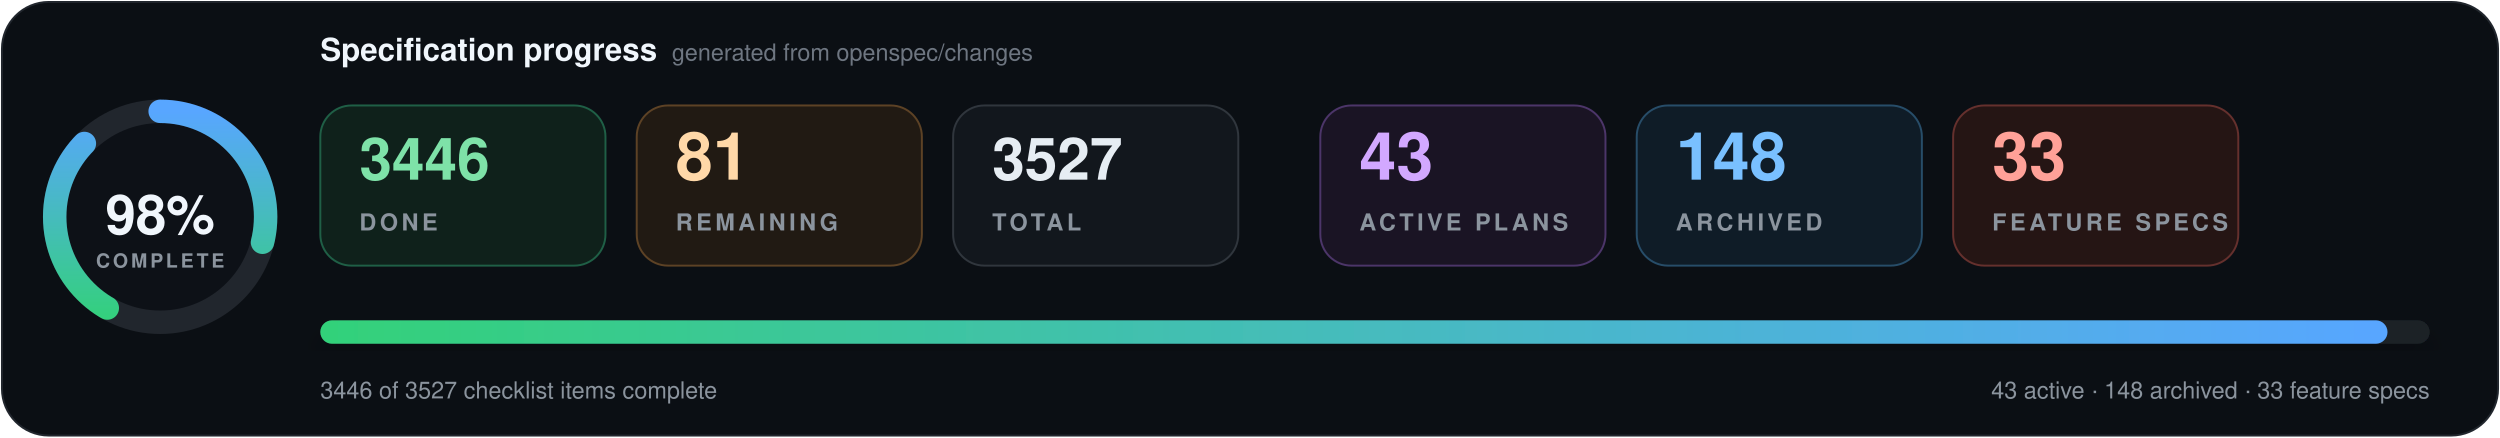
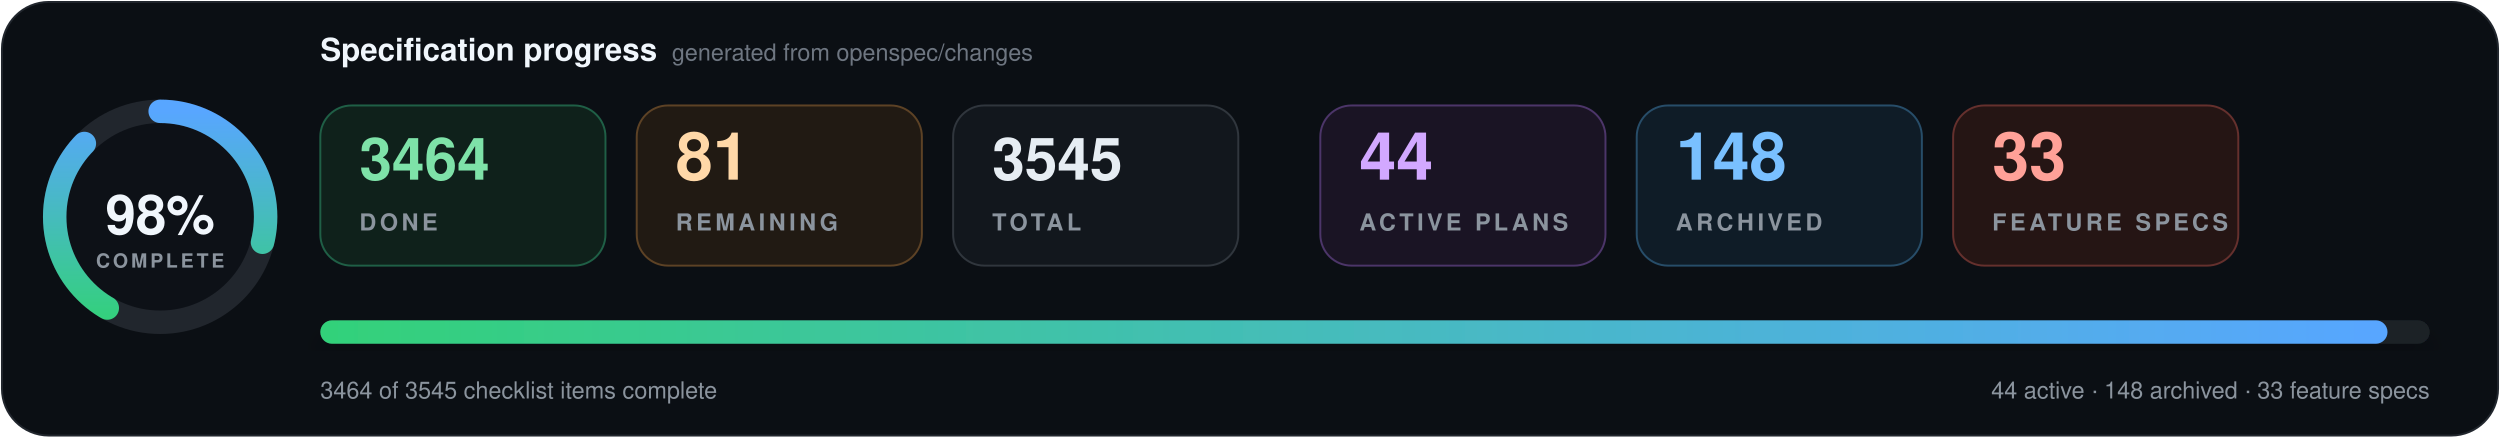
- <svg xmlns="http://www.w3.org/2000/svg" data-cache-version="1791180752" width="1280" height="224" viewBox="0 0 1280 224" role="img" aria-labelledby="title description" font-family="system-ui, -apple-system, BlinkMacSystemFont, 'Segoe UI', Helvetica, Arial, sans-serif" font-variant-numeric="tabular-nums">
+ <svg xmlns="http://www.w3.org/2000/svg" data-cache-version="1791396439" width="1280" height="224" viewBox="0 0 1280 224" role="img" aria-labelledby="title description" font-family="system-ui, -apple-system, BlinkMacSystemFont, 'Segoe UI', Helvetica, Arial, sans-serif" font-variant-numeric="tabular-nums">
  <defs>
    <linearGradient id="progress" x1="0" x2="1">
      <stop offset="0" stop-color="#33d17a" />
      <stop offset="1" stop-color="#58a6ff" />
    </linearGradient>
    <filter id="shadow" x="-10%" y="-20%" width="120%" height="150%">
      <feDropShadow dx="0" dy="7" stdDeviation="9" flood-color="#000" flood-opacity=".28" />
    </filter>
  </defs>
  <rect x="1" y="1" width="1278" height="222" rx="24" fill="#0b0f14" stroke="#21262d" />
  <g transform="translate(82 111)">
    <circle r="54" fill="#0d1117" stroke="#21262d" stroke-width="12" />
    <circle r="54" fill="none" stroke="url(#progress)" stroke-width="12" stroke-linecap="round" pathLength="100" stroke-dasharray="98 100" transform="rotate(-90)" />
    <text y="-1" text-anchor="middle" dominant-baseline="middle" fill="#f0f6fc" font-size="28" font-weight="800">98%</text>
    <text y="26" text-anchor="middle" fill="#8b949e" font-size="10" font-weight="700" letter-spacing="1.5">COMPLETE</text>
  </g>
  <text x="164" y="31" fill="#f0f6fc" font-size="16" font-weight="750">Specification progress</text>
  <text x="344" y="31" fill="#6e7681" font-size="12">generated from openspec/changes</text>
  <g transform="translate(164 54)">
    <rect width="146" height="82" rx="16" fill="#0f211b" stroke="#1f5f46" />
-     <text x="20" y="38" fill="#7ee2a8" font-size="30" font-weight="750">3446</text>
+     <text x="20" y="38" fill="#7ee2a8" font-size="30" font-weight="750">3464</text>
    <text x="20" y="64" fill="#8b949e" font-size="12" font-weight="700" letter-spacing="1.8">DONE</text>
  </g>
  <g transform="translate(326 54)">
    <rect width="146" height="82" rx="16" fill="#211a13" stroke="#5d4225" />
    <text x="20" y="38" fill="#ffd8a8" font-size="34" font-weight="750">81</text>
    <text x="20" y="64" fill="#8b949e" font-size="12" font-weight="700" letter-spacing="1.8">REMAINING</text>
  </g>
  <g transform="translate(488 54)">
    <rect width="146" height="82" rx="16" fill="#12171d" stroke="#30363d" />
-     <text x="20" y="38" fill="#e6edf3" font-size="30" font-weight="750">3527</text>
+     <text x="20" y="38" fill="#e6edf3" font-size="30" font-weight="750">3545</text>
    <text x="20" y="64" fill="#8b949e" font-size="12" font-weight="700" letter-spacing="1.8">TOTAL</text>
  </g>
  <g transform="translate(676 54)">
    <rect width="146" height="82" rx="16" fill="#1a1424" stroke="#4c3569" />
-     <text x="20" y="38" fill="#d2a8ff" font-size="34" font-weight="750">43</text>
+     <text x="20" y="38" fill="#d2a8ff" font-size="34" font-weight="750">44</text>
    <text x="20" y="64" fill="#8b949e" font-size="12" font-weight="700" letter-spacing="1.8">ACTIVE PLANS</text>
  </g>
  <g transform="translate(838 54)">
    <rect width="146" height="82" rx="16" fill="#0f1c27" stroke="#274d69" />
    <text x="20" y="38" fill="#79c0ff" font-size="34" font-weight="750">148</text>
    <text x="20" y="64" fill="#8b949e" font-size="12" font-weight="700" letter-spacing="1.8">ARCHIVED</text>
  </g>
  <g transform="translate(1000 54)">
    <rect width="146" height="82" rx="16" fill="#251514" stroke="#65302d" />
    <text x="20" y="38" fill="#ffa198" font-size="34" font-weight="750">33</text>
    <text x="20" y="64" fill="#8b949e" font-size="12" font-weight="700" letter-spacing="1.8">FEATURE SPECS</text>
  </g>
  <g filter="url(#shadow)">
    <rect x="164" y="164" width="1080" height="12" rx="6" fill="#1b2128" />
    <rect x="164" y="164" width="1058.4" height="12" rx="6" fill="url(#progress)" />
  </g>
-   <text x="164" y="204" fill="#8b949e" font-size="12">3446 of 3527 checklist items complete</text>
-   <text x="1244" y="204" text-anchor="end" fill="#8b949e" font-size="12">43 active · 148 archived · 33 feature specs</text>
+   <text x="164" y="204" fill="#8b949e" font-size="12">3464 of 3545 checklist items complete</text>
+   <text x="1244" y="204" text-anchor="end" fill="#8b949e" font-size="12">44 active · 148 archived · 33 feature specs</text>
</svg>
